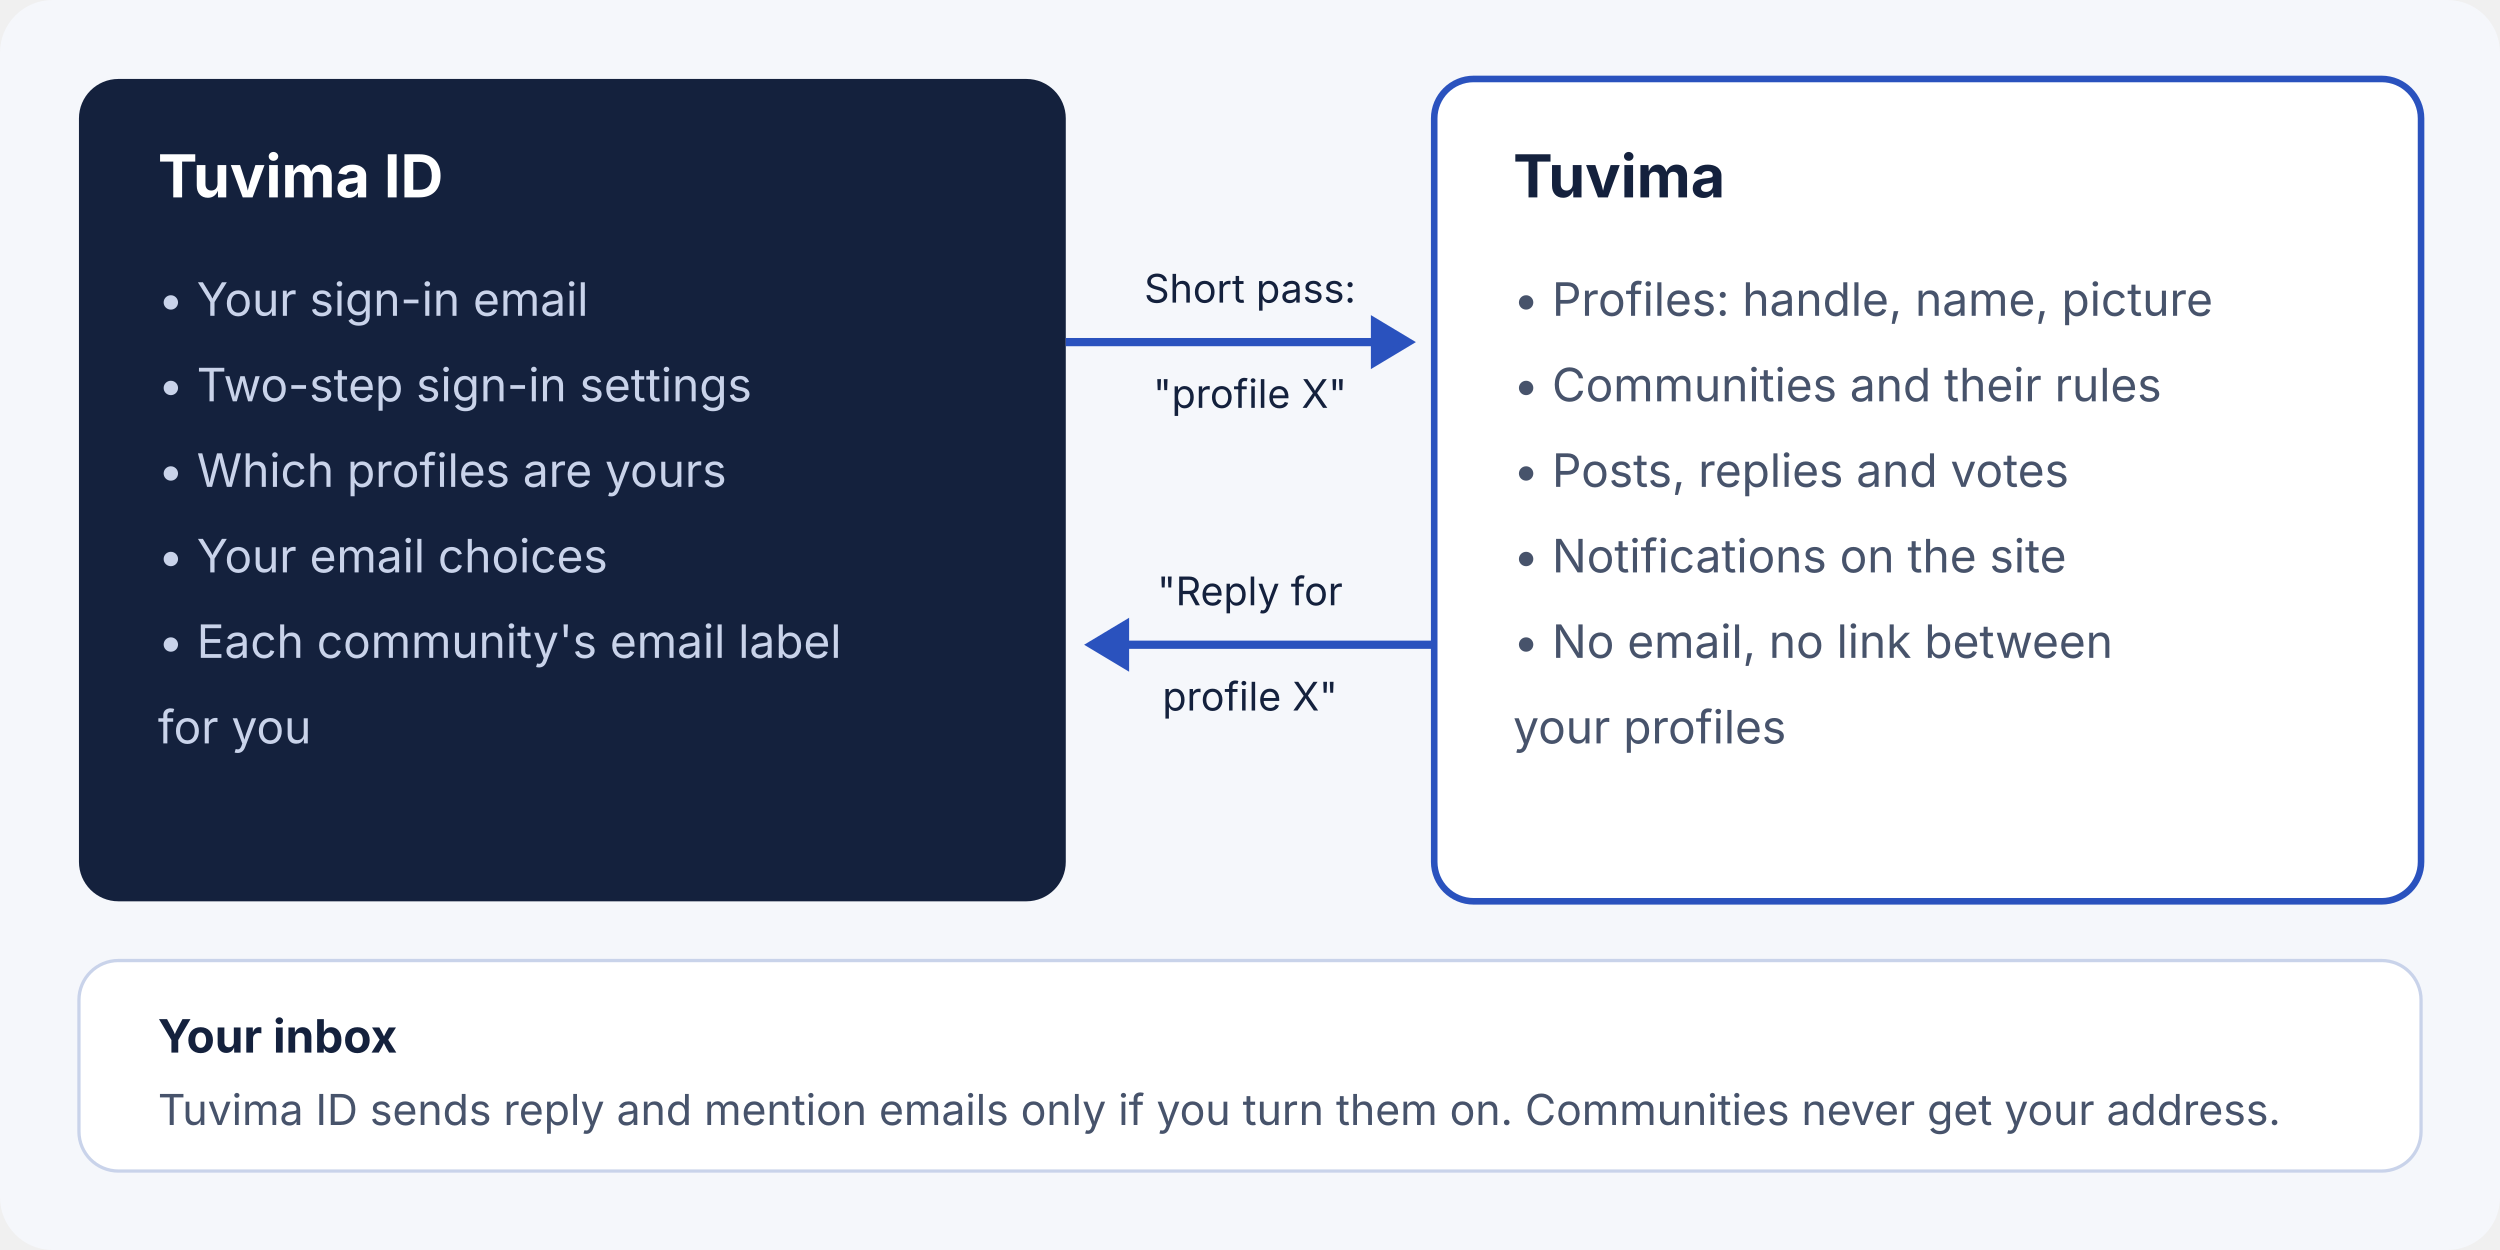
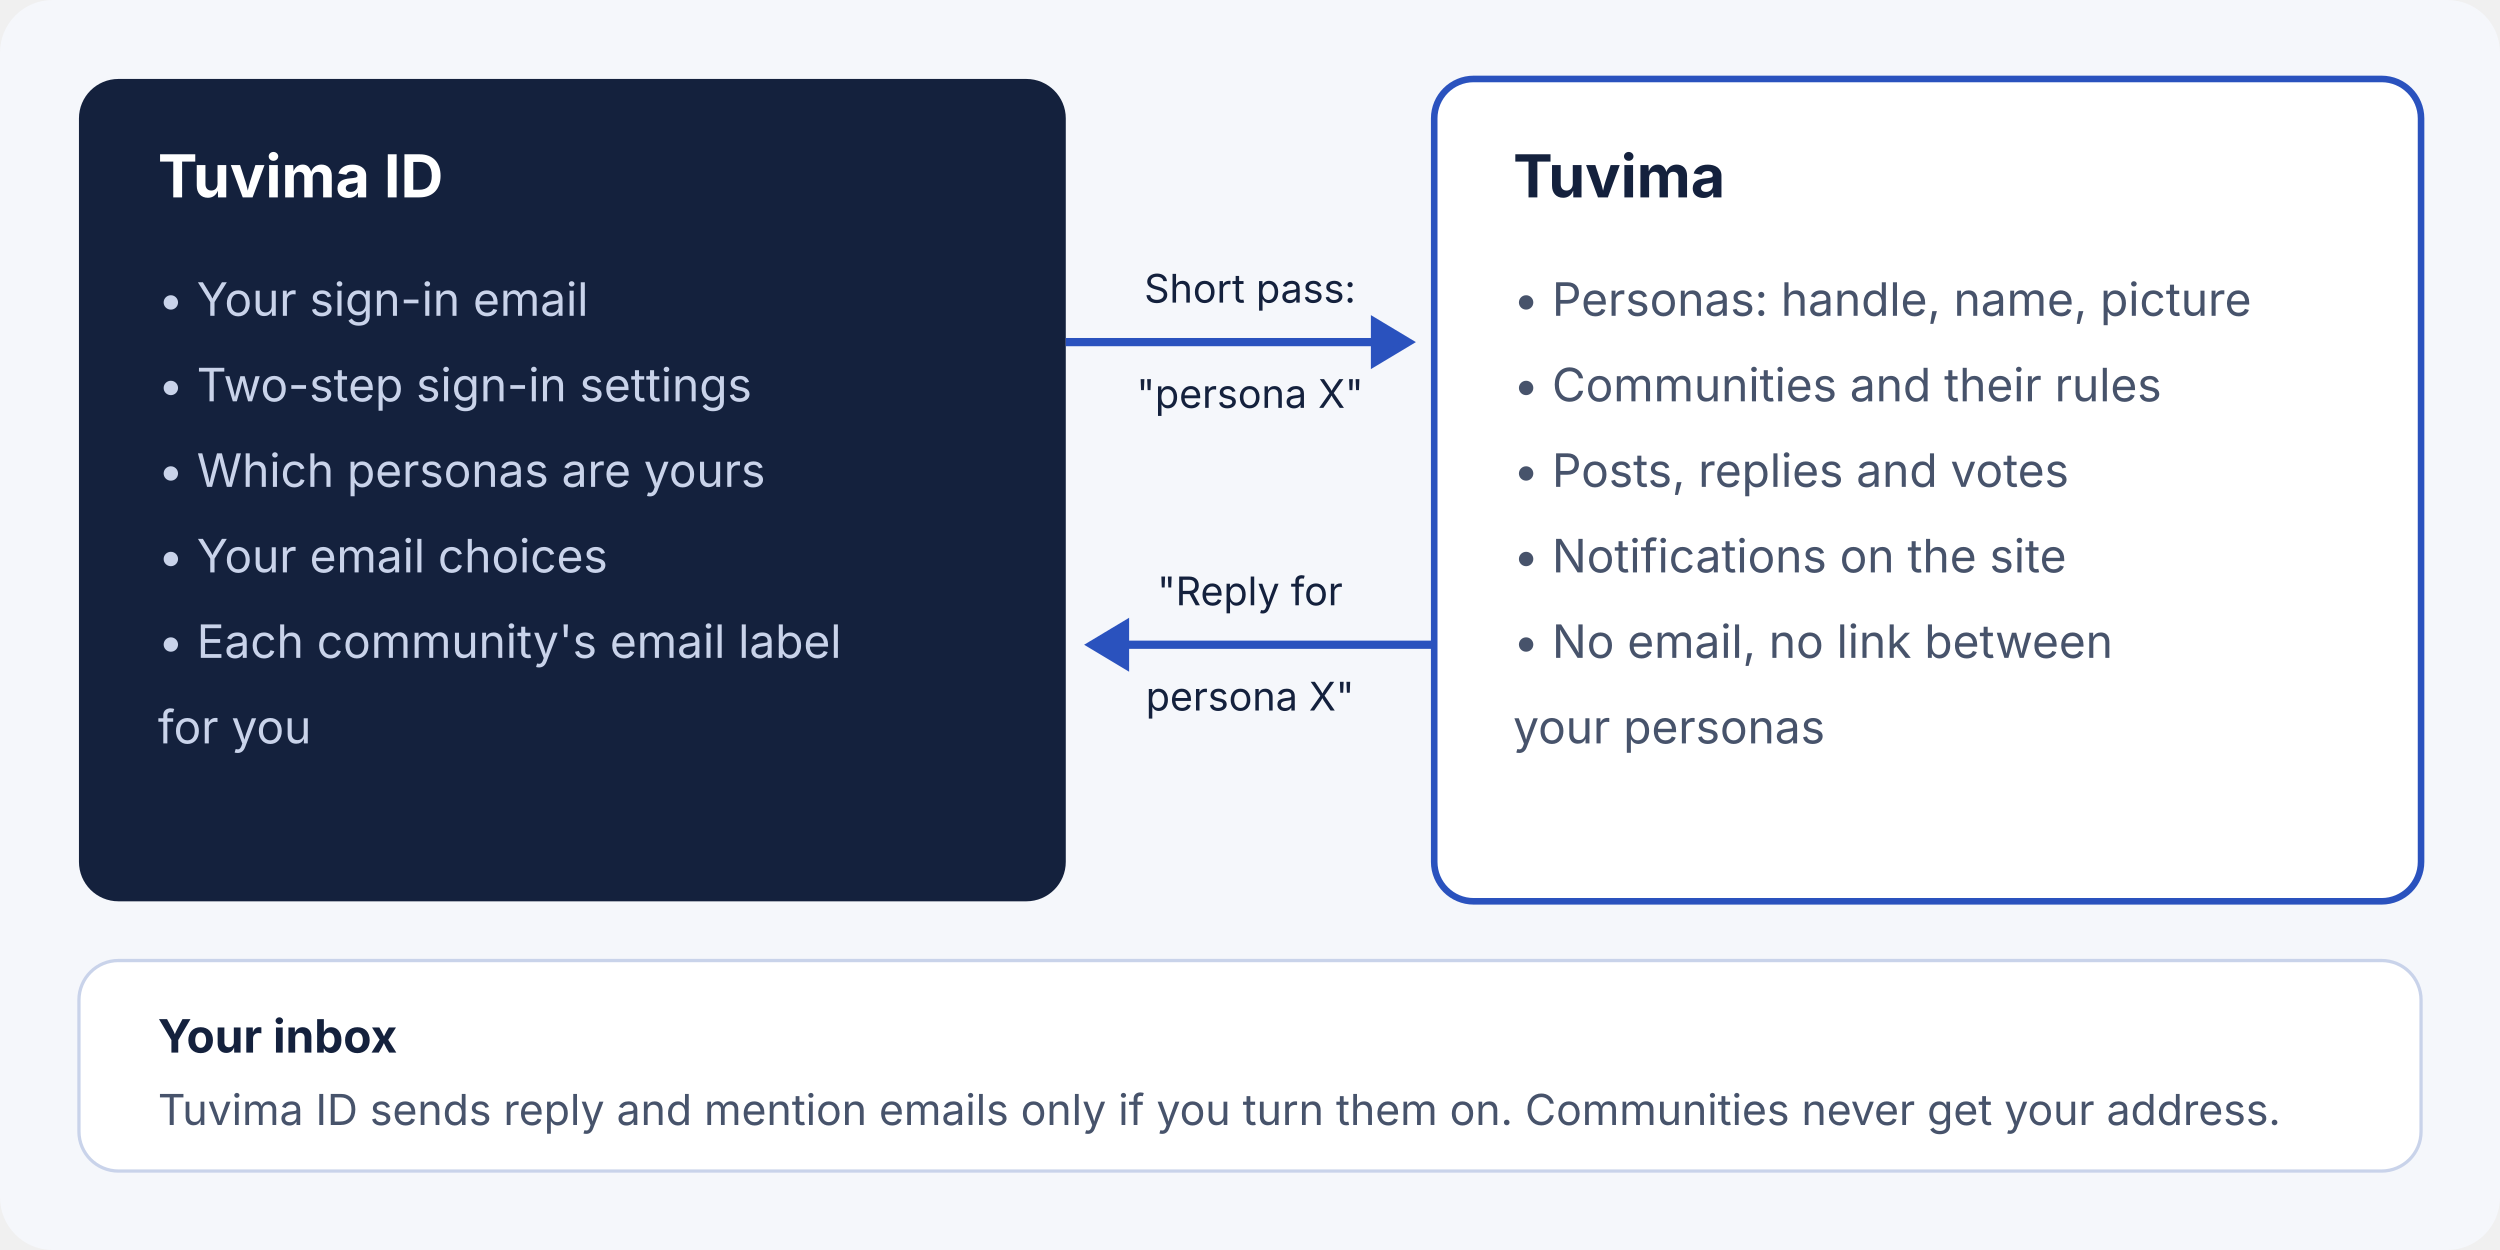
<svg xmlns="http://www.w3.org/2000/svg" viewBox="0 0 760 380" role="img" aria-labelledby="t d" font-family="Inter, system-ui, sans-serif">
  <rect width="760" height="380" rx="16" fill="#F5F7FB" />
  <rect x="24" y="24" width="300" height="250" rx="12" fill="#14213D" />
  <text x="48" y="60" fill="#fff" font-size="18" font-weight="700">Tuvima ID</text>
  <g fill="#C9D3EA" font-size="14">
    <text x="48" y="96">• Your sign-in email</text>
    <text x="48" y="122">• Two-step sign-in settings</text>
-     <text x="48" y="148">• Which profiles are yours</text>
+     <text x="48" y="148">• Which personas are yours</text>
    <text x="48" y="174">• Your email choices</text>
    <text x="48" y="200">• Each community's email label</text>
    <text x="48" y="226">  for you</text>
  </g>
  <rect x="436" y="24" width="300" height="250" rx="12" fill="#fff" stroke="#2A52BE" stroke-width="2" />
  <text x="460" y="60" fill="#14213D" font-size="18" font-weight="700">Tuvima</text>
  <g fill="#47536B" font-size="14">
-     <text x="460" y="96">• Profiles: handle, name, picture</text>
+     <text x="460" y="96">• Personas: handle, name, picture</text>
    <text x="460" y="122">• Communities and their rules</text>
    <text x="460" y="148">• Posts, replies and votes</text>
    <text x="460" y="174">• Notifications on the site</text>
    <text x="460" y="200">• No email, no link between</text>
-     <text x="460" y="226">  your profiles</text>
+     <text x="460" y="226">  your personas</text>
  </g>
  <g stroke="#2A52BE" stroke-width="2.5" fill="#2A52BE">
    <path d="M324 104 H428" fill="none" />
    <path d="M428 104 l-10 -6 v12 z" />
    <path d="M436 196 H332" fill="none" />
    <path d="M332 196 l10 -6 v12 z" />
  </g>
  <g font-size="12" fill="#14213D" text-anchor="middle">
    <text x="380" y="92">Short pass:</text>
-     <text x="380" y="124">"profile X"</text>
+     <text x="380" y="124">"persona X"</text>
    <text x="380" y="184">"Reply for</text>
-     <text x="380" y="216">profile X"</text>
+     <text x="380" y="216">persona X"</text>
  </g>
  <rect x="24" y="292" width="712" height="64" rx="12" fill="#fff" stroke="#C9D3EA" />
  <text x="48" y="320" fill="#14213D" font-size="14" font-weight="700">Your inbox</text>
  <text x="48" y="342" fill="#47536B" font-size="13">Tuvima ID sends reply and mention emails only if you turn them on. Communities never get your address.</text>
</svg>
